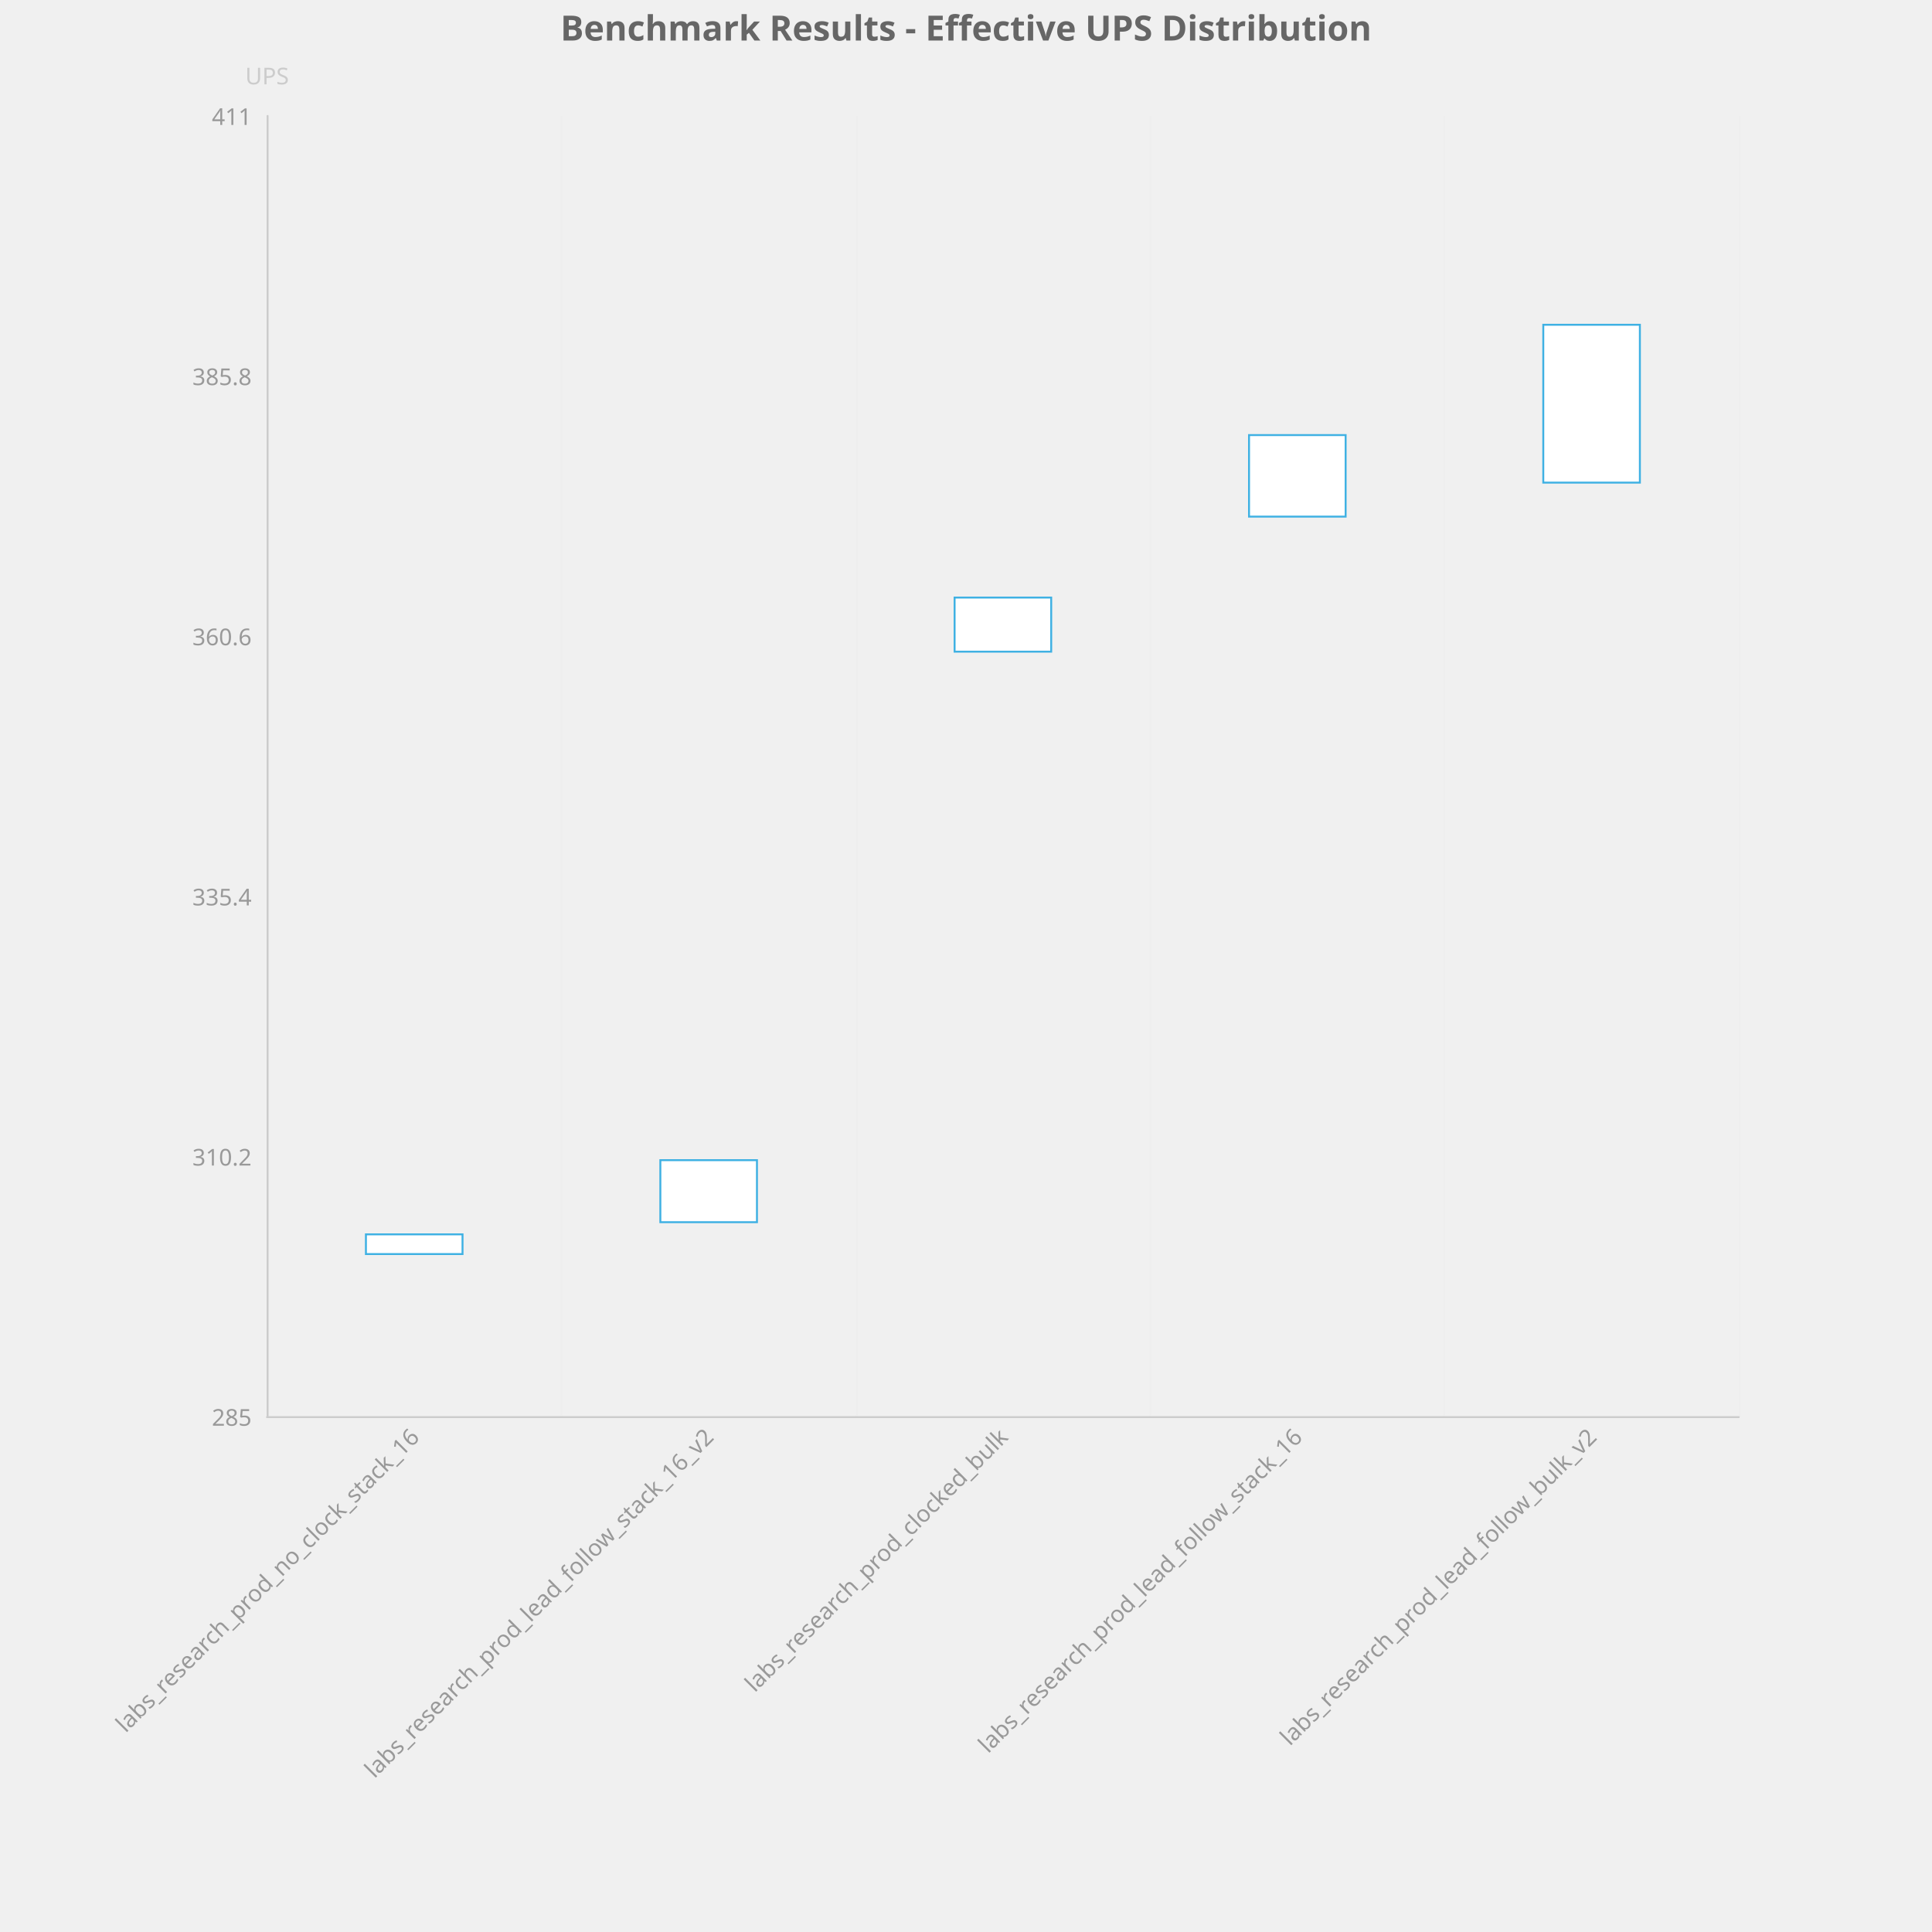
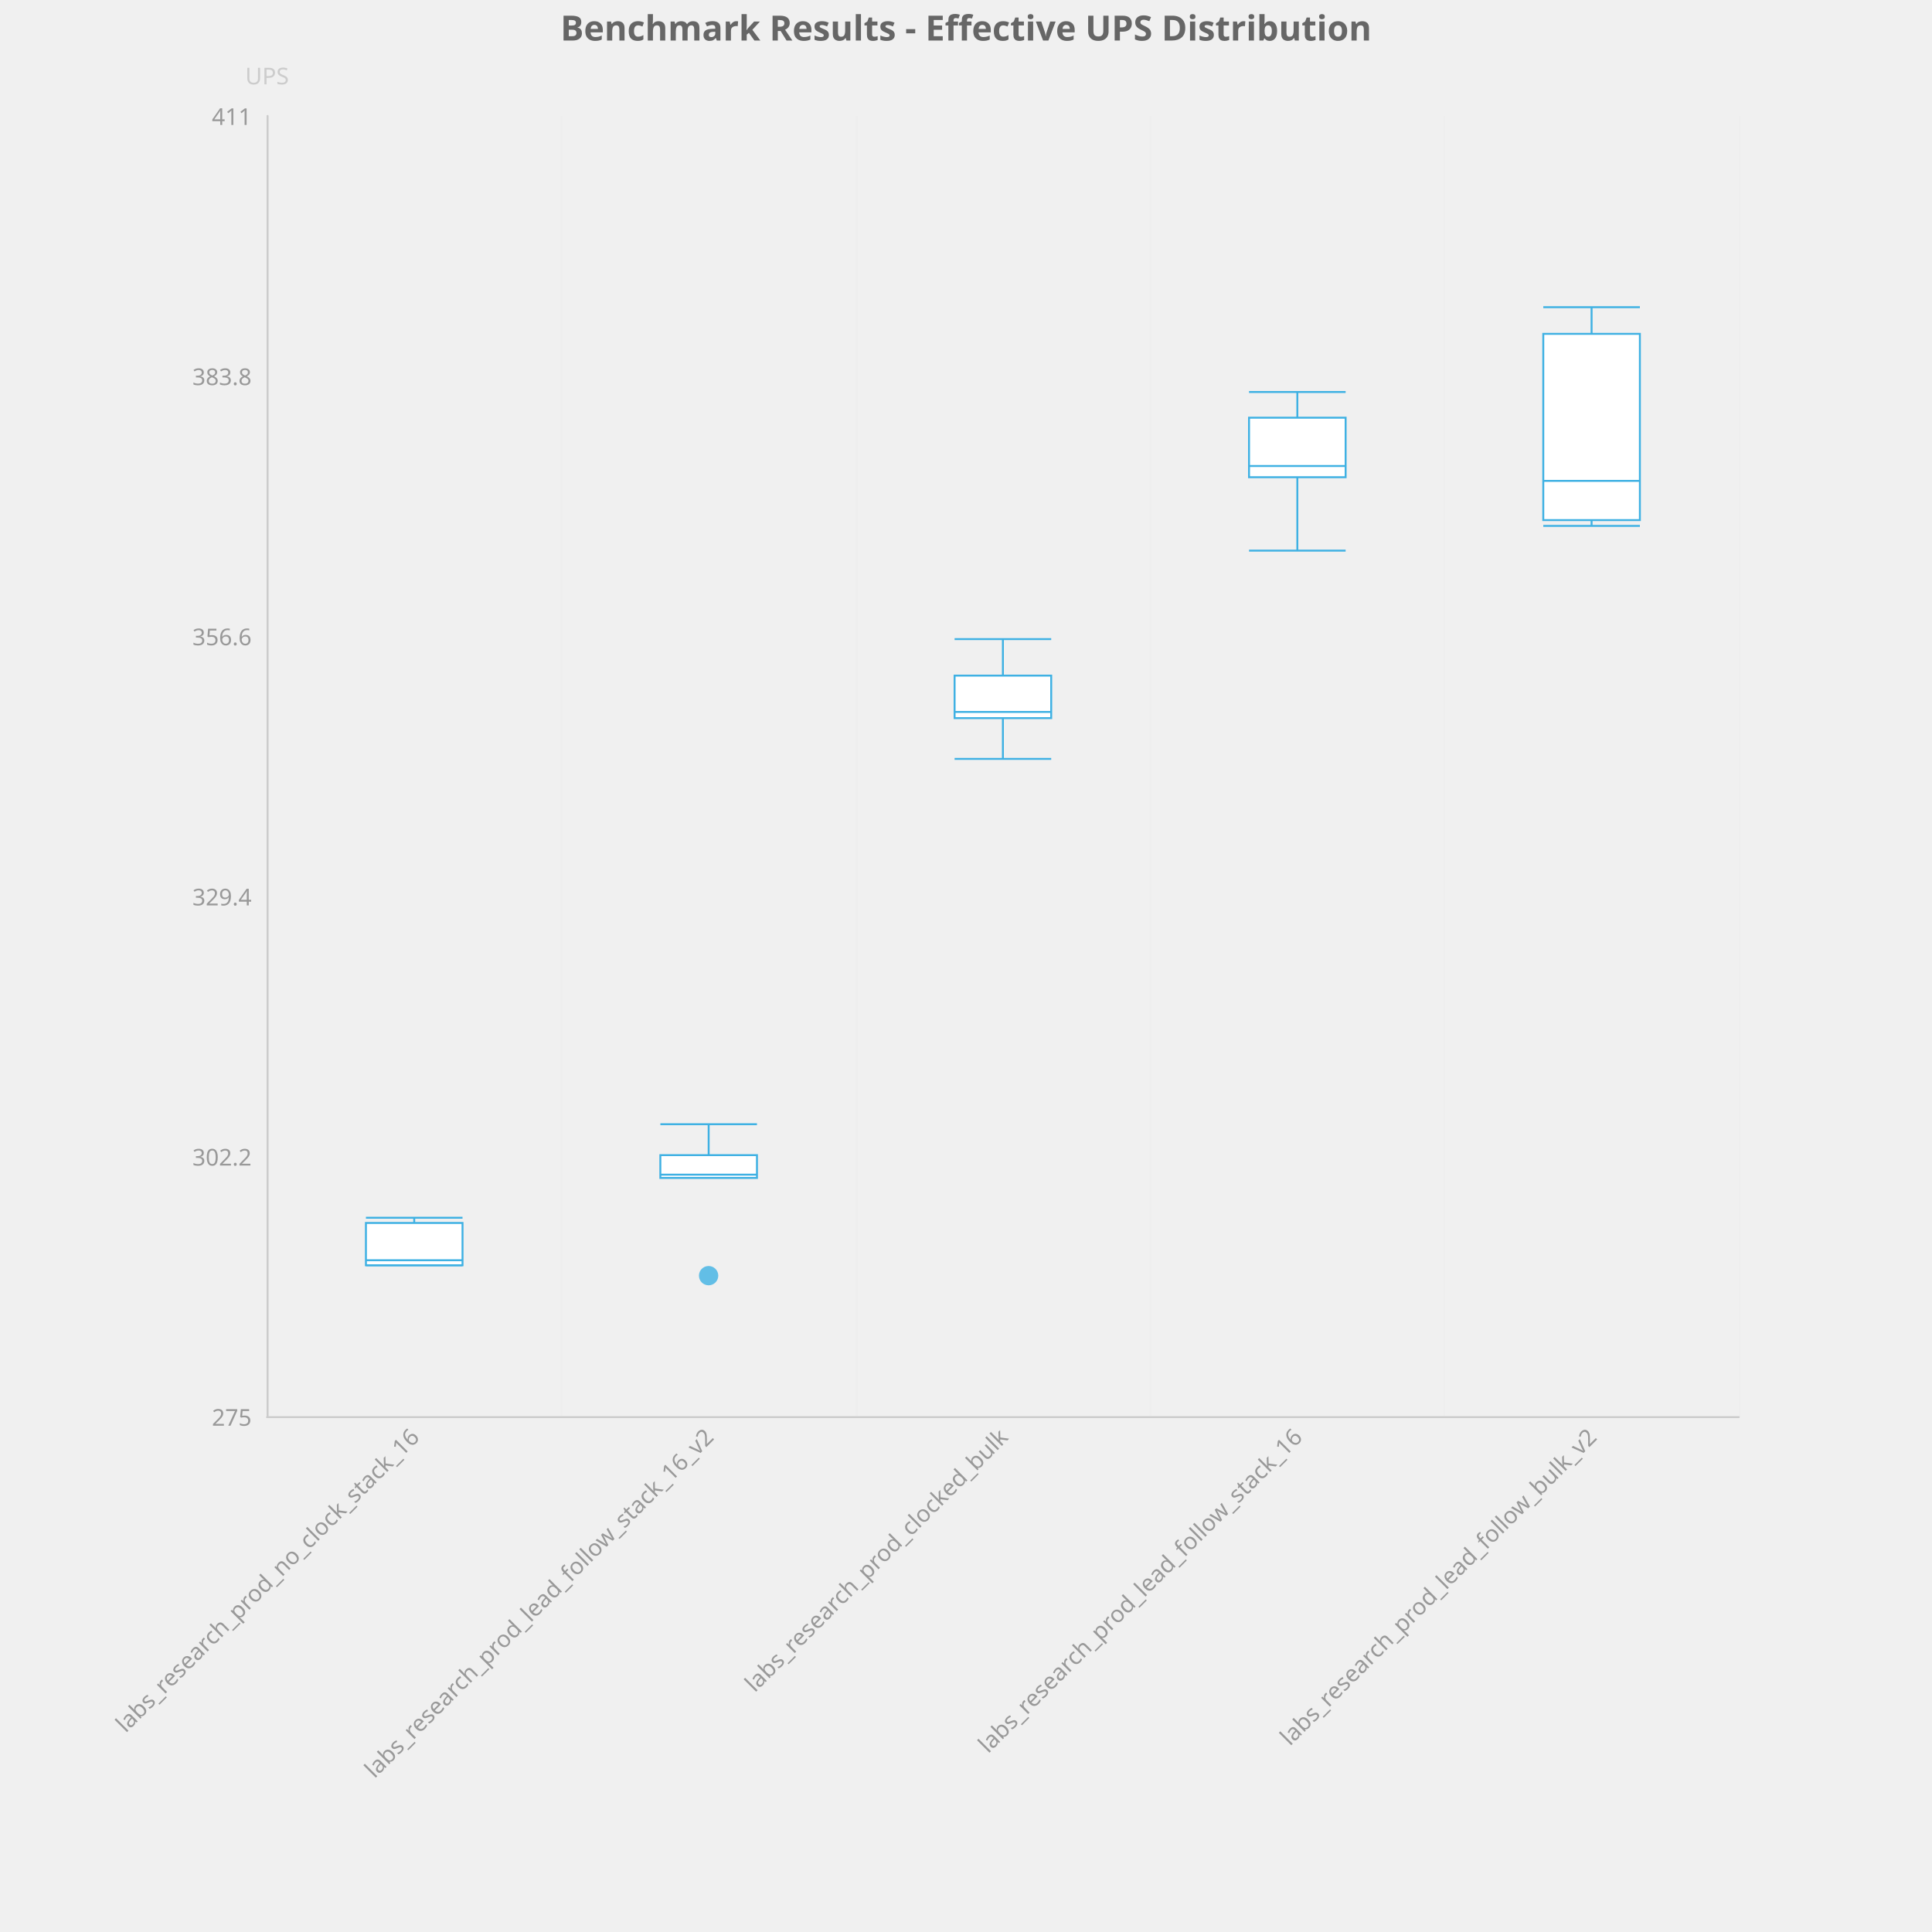
<svg xmlns="http://www.w3.org/2000/svg" width="1000" height="1000" version="1.1" baseProfile="full" viewBox="0 0 1000 1000">
  <rect width="1000" height="1000" x="0" y="0" fill="rgb(252,252,252)" fill-opacity="0" />
  <path d="M138.5 60L138.5 733.3" fill="transparent" stroke="#eeeeee" class="zr1-cls-2" />
  <path d="M290.5 60L290.5 733.3" fill="transparent" stroke="#eeeeee" class="zr1-cls-2" />
  <path d="M443.5 60L443.5 733.3" fill="transparent" stroke="#eeeeee" class="zr1-cls-2" />
  <path d="M595.5 60L595.5 733.3" fill="transparent" stroke="#eeeeee" class="zr1-cls-2" />
  <path d="M747.5 60L747.5 733.3" fill="transparent" stroke="#eeeeee" class="zr1-cls-2" />
  <path d="M900.5 60L900.5 733.3" fill="transparent" stroke="#eeeeee" class="zr1-cls-2" />
  <path d="M138.5 733.3L138.5 60" fill="transparent" stroke="#cccccc" stroke-linecap="round" class="zr1-cls-2" />
  <text dominant-baseline="central" text-anchor="middle" style="font-size:12px;font-family:sans-serif;" y="-6" transform="translate(138.24 45)" fill="#cccccc">UPS</text>
  <path d="M138.2 733.5L900 733.5" fill="transparent" stroke="#cccccc" stroke-linecap="round" class="zr1-cls-2" />
-   <text dominant-baseline="central" text-anchor="end" style="font-size:12px;font-family:sans-serif;" transform="translate(130.24 733.2937)" fill="#999999">285</text>
-   <text dominant-baseline="central" text-anchor="end" style="font-size:12px;font-family:sans-serif;" transform="translate(130.24 598.6349)" fill="#999999">310.2</text>
-   <text dominant-baseline="central" text-anchor="end" style="font-size:12px;font-family:sans-serif;" transform="translate(130.24 463.9762)" fill="#999999">335.4</text>
-   <text dominant-baseline="central" text-anchor="end" style="font-size:12px;font-family:sans-serif;" transform="translate(130.24 329.3175)" fill="#999999">360.6</text>
-   <text dominant-baseline="central" text-anchor="end" style="font-size:12px;font-family:sans-serif;" transform="translate(130.24 194.6587)" fill="#999999">385.8</text>
+   <text dominant-baseline="central" text-anchor="end" style="font-size:12px;font-family:sans-serif;" transform="translate(130.24 733.2937)" fill="#999999">275</text>
+   <text dominant-baseline="central" text-anchor="end" style="font-size:12px;font-family:sans-serif;" transform="translate(130.24 598.6349)" fill="#999999">302.2</text>
+   <text dominant-baseline="central" text-anchor="end" style="font-size:12px;font-family:sans-serif;" transform="translate(130.24 463.9762)" fill="#999999">329.4</text>
+   <text dominant-baseline="central" text-anchor="end" style="font-size:12px;font-family:sans-serif;" transform="translate(130.24 329.3175)" fill="#999999">356.6</text>
+   <text dominant-baseline="central" text-anchor="end" style="font-size:12px;font-family:sans-serif;" transform="translate(130.24 194.6587)" fill="#999999">383.8</text>
  <text dominant-baseline="central" text-anchor="end" style="font-size:12px;font-family:sans-serif;" transform="translate(130.24 60)" fill="#999999">411</text>
  <text dominant-baseline="central" text-anchor="end" style="font-size:12px;font-family:sans-serif;" transform="matrix(0.707,-0.707,0.707,0.707,214.416,741.2937)" fill="#999999">labs_research_prod_no_clock_stack_16</text>
  <text dominant-baseline="central" text-anchor="end" style="font-size:12px;font-family:sans-serif;" transform="matrix(0.707,-0.707,0.707,0.707,366.768,741.2937)" fill="#999999">labs_research_prod_lead_follow_stack_16_v2</text>
  <text dominant-baseline="central" text-anchor="end" style="font-size:12px;font-family:sans-serif;" transform="matrix(0.707,-0.707,0.707,0.707,519.12,741.2937)" fill="#999999">labs_research_prod_clocked_bulk</text>
  <text dominant-baseline="central" text-anchor="end" style="font-size:12px;font-family:sans-serif;" transform="matrix(0.707,-0.707,0.707,0.707,671.472,741.2937)" fill="#999999">labs_research_prod_lead_follow_stack_16</text>
  <text dominant-baseline="central" text-anchor="end" style="font-size:12px;font-family:sans-serif;" transform="matrix(0.707,-0.707,0.707,0.707,823.824,741.2937)" fill="#999999">labs_research_prod_lead_follow_bulk_v2</text>
-   <path d="M189.4 649.1L239.4 649.1L239.4 638.9L189.4 638.9ZM214.4 649.1M214.4 638.9M189.4 649.1L239.4 649.1M189.4 638.9L239.4 638.9M189.4 638.9L239.4 638.9" fill="#fff" stroke="#3FB1E3" ecmeta_series_index="0" ecmeta_data_index="0" ecmeta_ssr_type="chart" class="zr1-cls-3" />
-   <path d="M341.8 632.6L391.8 632.6L391.8 600.5L341.8 600.5ZM366.8 632.6M366.8 600.5M341.8 632.6L391.8 632.6M341.8 600.5L391.8 600.5M341.8 600.5L391.8 600.5" fill="#fff" stroke="#3FB1E3" ecmeta_series_index="0" ecmeta_data_index="1" ecmeta_ssr_type="chart" class="zr1-cls-3" />
-   <path d="M494.1 337.3L544.1 337.3L544.1 309.3L494.1 309.3ZM519.1 337.3M519.1 309.3M494.1 337.3L544.1 337.3M494.1 309.3L544.1 309.3M494.1 309.3L544.1 309.3" fill="#fff" stroke="#3FB1E3" ecmeta_series_index="0" ecmeta_data_index="2" ecmeta_ssr_type="chart" class="zr1-cls-3" />
-   <path d="M646.5 267.4L696.5 267.4L696.5 225.2L646.5 225.2ZM671.5 267.4M671.5 225.2M646.5 267.4L696.5 267.4M646.5 225.2L696.5 225.2M646.5 225.2L696.5 225.2" fill="#fff" stroke="#3FB1E3" ecmeta_series_index="0" ecmeta_data_index="3" ecmeta_ssr_type="chart" class="zr1-cls-3" />
-   <path d="M798.8 249.8L848.8 249.8L848.8 168.1L798.8 168.1ZM823.8 249.8M823.8 168.1M798.8 249.8L848.8 249.8M798.8 168.1L848.8 168.1M798.8 168.1L848.8 168.1" fill="#fff" stroke="#3FB1E3" ecmeta_series_index="0" ecmeta_data_index="4" ecmeta_ssr_type="chart" class="zr1-cls-3" />
+   <path d="M189.4 654.9L239.4 654.9L239.4 633L189.4 633ZM214.4 655L214.4 654.9M214.4 630.3L214.4 633M189.4 655L239.4 655M189.4 630.3L239.4 630.3M189.4 652.3L239.4 652.3" fill="#fff" stroke="#3FB1E3" ecmeta_series_index="0" ecmeta_data_index="0" ecmeta_ssr_type="chart" class="zr1-cls-3" />
+   <path d="M341.8 609.7L391.8 609.7L391.8 597.9L341.8 597.9ZM366.8 609.7M366.8 581.9L366.8 597.9M341.8 609.7L391.8 609.7M341.8 581.9L391.8 581.9M341.8 608L391.8 608" fill="#fff" stroke="#3FB1E3" ecmeta_series_index="0" ecmeta_data_index="1" ecmeta_ssr_type="chart" class="zr1-cls-3" />
+   <path d="M494.1 371.7L544.1 371.7L544.1 349.7L494.1 349.7ZM519.1 392.8L519.1 371.7M519.1 330.8L519.1 349.7M494.1 392.8L544.1 392.8M494.1 330.8L544.1 330.8M494.1 368.5L544.1 368.5" fill="#fff" stroke="#3FB1E3" ecmeta_series_index="0" ecmeta_data_index="2" ecmeta_ssr_type="chart" class="zr1-cls-3" />
+   <path d="M646.5 247L696.5 247L696.5 216.2L646.5 216.2ZM671.5 285L671.5 247M671.5 202.9L671.5 216.2M646.5 285L696.5 285M646.5 202.9L696.5 202.9M646.5 241.2L696.5 241.2" fill="#fff" stroke="#3FB1E3" ecmeta_series_index="0" ecmeta_data_index="3" ecmeta_ssr_type="chart" class="zr1-cls-3" />
+   <path d="M798.8 269.2L848.8 269.2L848.8 172.8L798.8 172.8ZM823.8 272.2L823.8 269.2M823.8 159L823.8 172.8M798.8 272.2L848.8 272.2M798.8 159L848.8 159M798.8 248.9L848.8 248.9" fill="#fff" stroke="#3FB1E3" ecmeta_series_index="0" ecmeta_data_index="4" ecmeta_ssr_type="chart" class="zr1-cls-3" />
+   <path d="M1 0A1 1 0 1 1 1 -0.1A1 1 0 0 1 1 0" transform="matrix(5,0,0,5,366.768,660.5283)" fill="#3fb1e3" fill-opacity="0.8" stroke="#ccc" stroke-width="0" stroke-opacity="0.8" ecmeta_series_index="1" ecmeta_data_index="0" ecmeta_ssr_type="chart" class="zr1-cls-4" />
  <path d="M-194.5 -5l389.1 0l0 28l-389.1 0Z" transform="translate(500 5)" fill="rgb(0,0,0)" fill-opacity="0" stroke="#ccc" stroke-width="0" class="zr1-cls-2" />
  <text dominant-baseline="central" text-anchor="middle" style="font-size:18px;font-family:sans-serif;font-weight:bold;" xml:space="preserve" y="9" transform="translate(500 5)" fill="#666666">Benchmark Results - Effective UPS Distribution</text>
  <style>
.zr1-cls-2:hover {
pointer-events:none;
}
.zr1-cls-3:hover {
cursor:pointer;
fill:rgba(255,255,255,1);
stroke-width:2;
}
+ .zr1-cls-4:hover {
+ cursor:pointer;
+ fill:rgba(69,194,249,1);
+ }



</style>
</svg>
